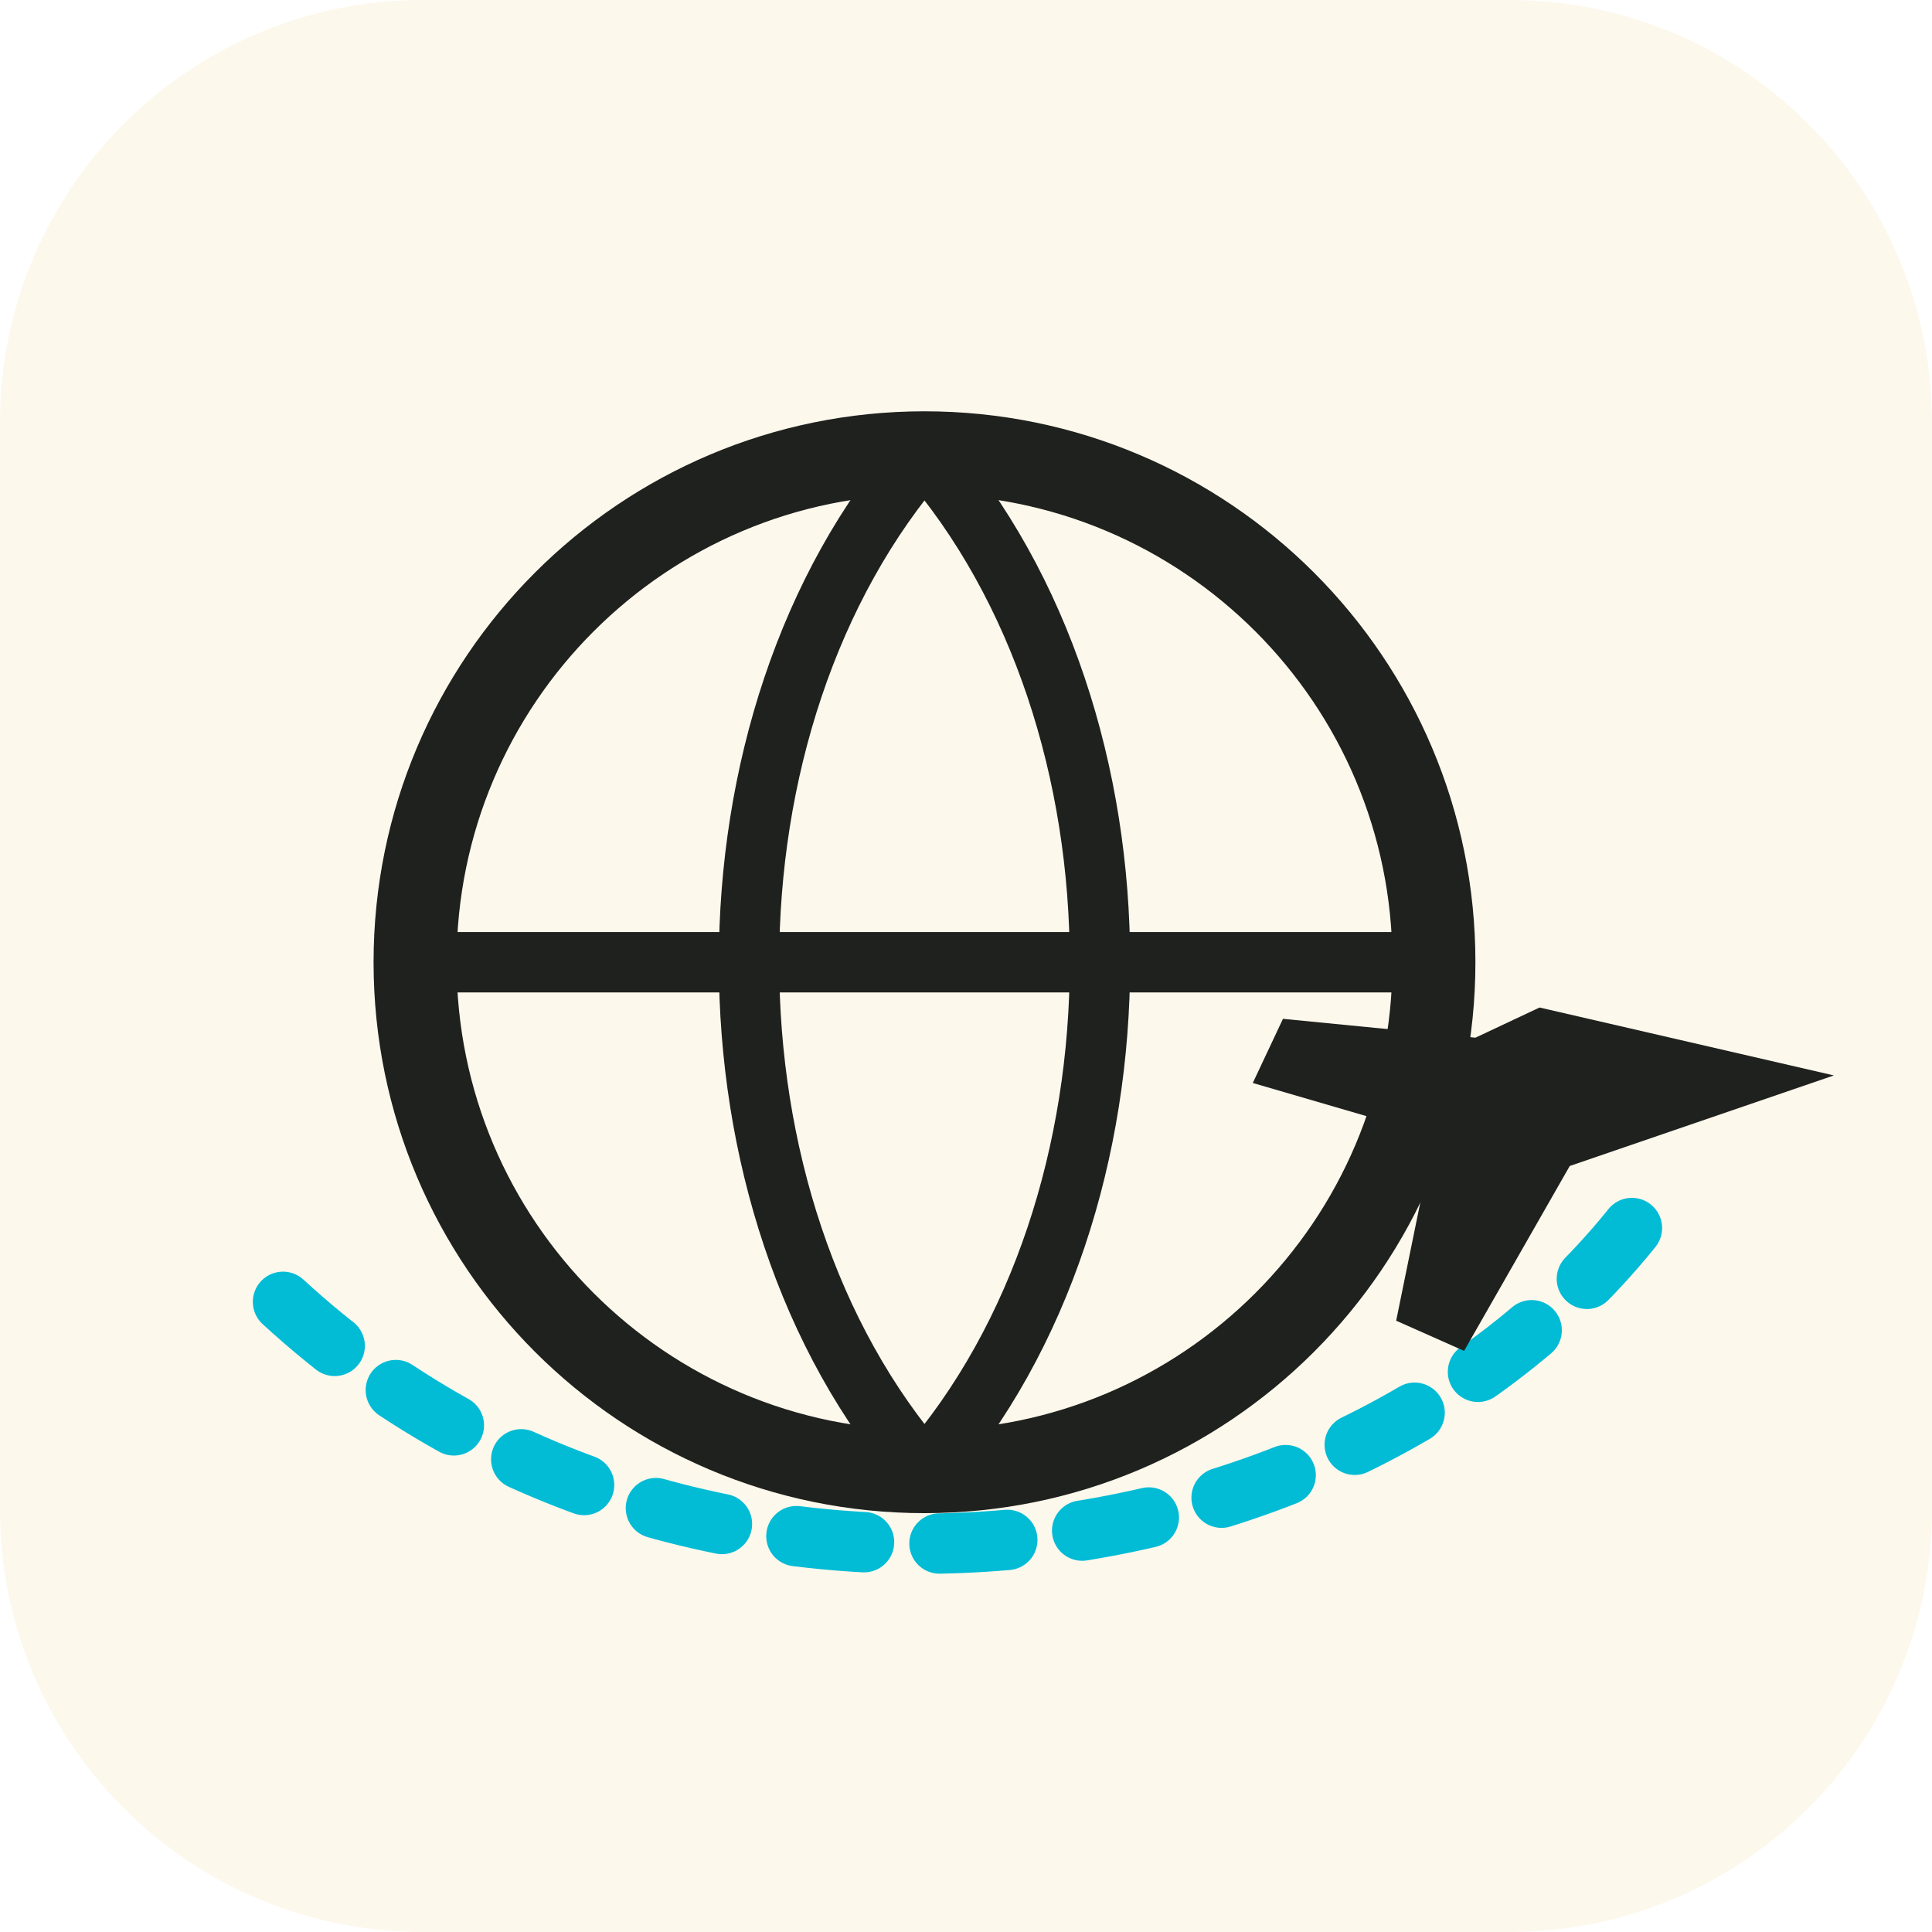
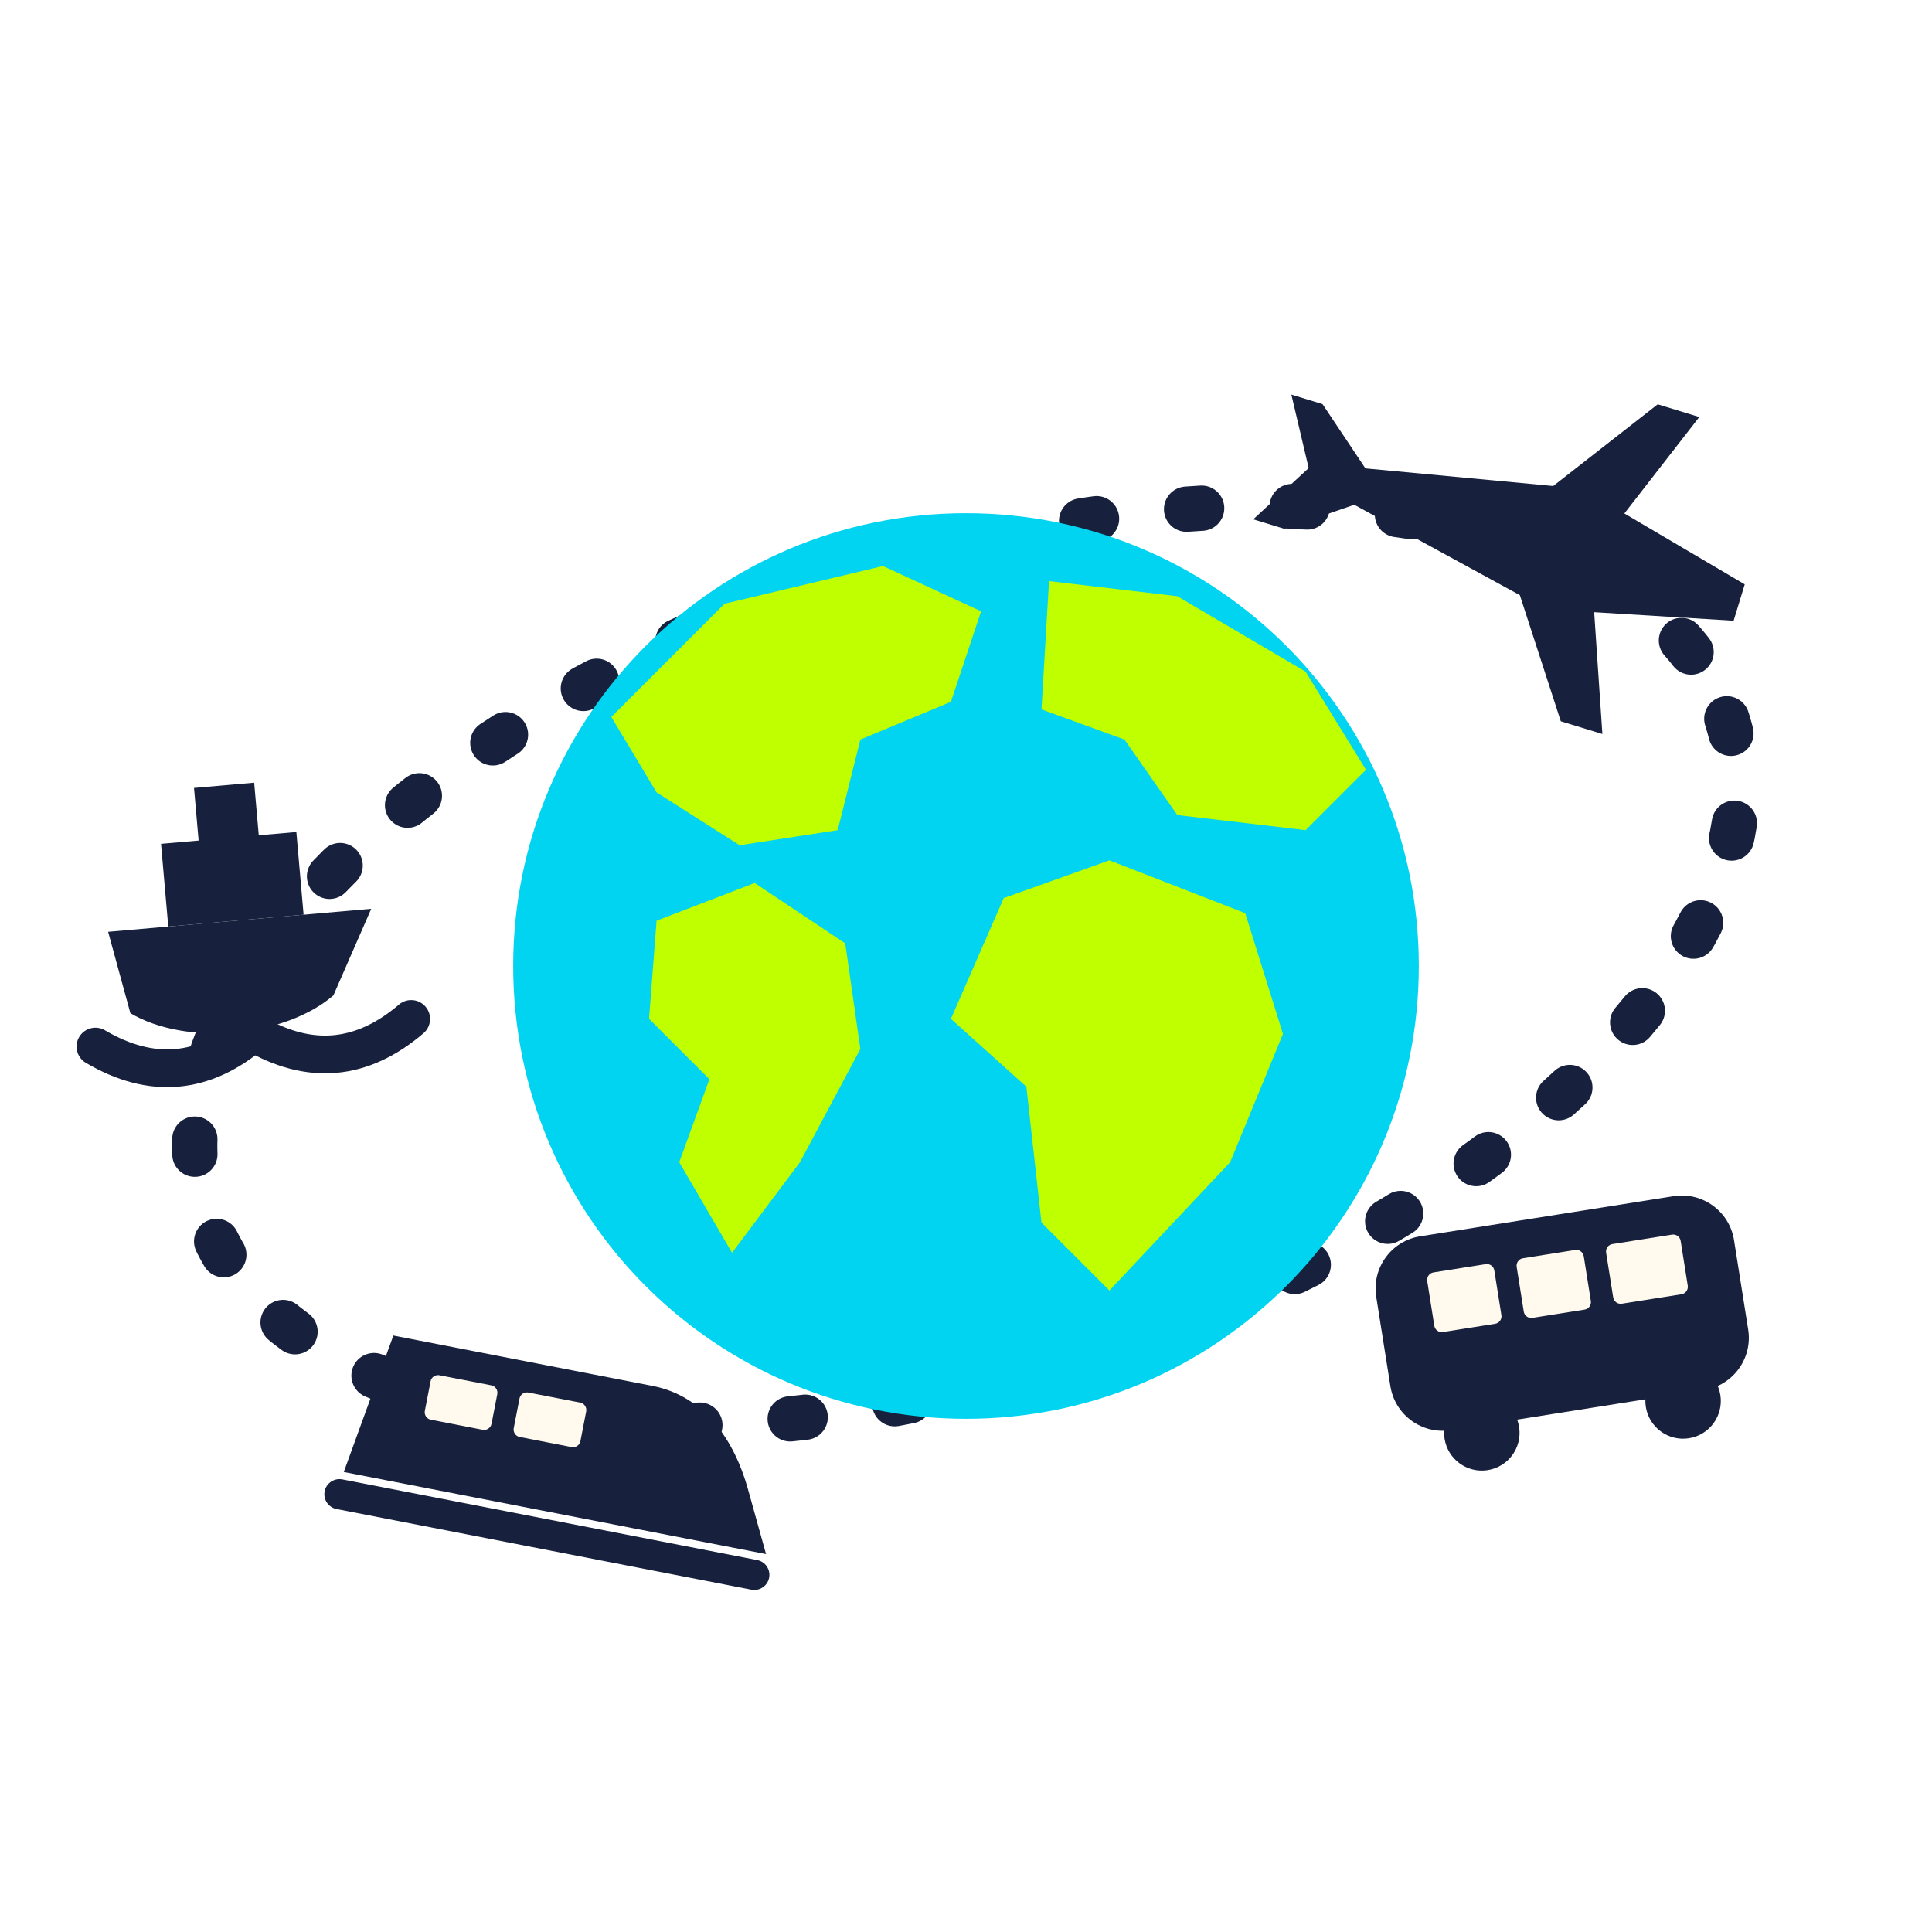
- <svg xmlns="http://www.w3.org/2000/svg" viewBox="0 0 512 512">
-   <rect width="512" height="512" rx="112" fill="#FDF8EC" />
-   <circle cx="245" cy="255" r="135" fill="none" stroke="#1f211e" stroke-width="22" />
-   <path d="M110 255h270M245 120c-62 71-62 199 0 270M245 120c62 71 62 199 0 270" fill="none" stroke="#1f211e" stroke-width="16" stroke-linecap="round" />
-   <path d="M75 345c112 103 294 74 366-31" fill="none" stroke="#02BCD6" stroke-width="16" stroke-dasharray="18 20" stroke-linecap="round" />
-   <path d="M408 267l78 18-70 24-28 49-18-8 10-49-48-14 8-17 51 5z" fill="#1f211e" />
+ <svg xmlns="http://www.w3.org/2000/svg" viewBox="0 0 256 256" role="img" aria-label="WozzaWorld">
+   <defs>
+     <clipPath id="globeClip">
+       <circle cx="128" cy="128" r="60" />
+     </clipPath>
+   </defs>
+   <ellipse cx="128" cy="128" rx="106" ry="54" transform="rotate(-18 128 128)" fill="none" stroke="#17213D" stroke-width="6" stroke-linecap="round" stroke-dasharray="2 12" />
+   <circle cx="128" cy="128" r="60" fill="#00D4F0" />
+   <g clip-path="url(#globeClip)" fill="#BFFF00">
+     <path d="M81 95l15-15 21-5 13 6-4 12-12 5-3 12-13 2-11-7z" />
+     <path d="M139 77l17 2 17 10 8 13-8 8-17-2-7-10-11-4z" />
+     <path d="M133 119l14-5 18 7 5 16-7 17-16 17-9-9-2-18-10-9z" />
+     <path d="M87 122l13-5 12 8 2 14-8 15-9 12-7-12 4-11-8-8z" />
+   </g>
+   <g fill="#17213D">
+     <g transform="translate(202 67) rotate(17) scale(.72)">
+       <path d="M-30 2L4-5 18-25h8l-8 21 25 6v7L18 15l8 21h-8L4 16l-34-7-11 8h-6l7-12-7-12h6z" />
+     </g>
+     <g transform="translate(31 119) rotate(-5)">
+       <path d="M-17 3h35l-6 11c-7 5-20 5-27 0z" />
+       <path d="M-9-8h18v11H-9zM-4-15h8v7h-8z" />
+       <path d="M-20 18c7 5 14 5 21 0 7 5 14 5 21 0" fill="none" stroke="#17213D" stroke-width="5" stroke-linecap="round" />
+     </g>
+     <g transform="translate(72 190) rotate(11)">
+       <path d="M-22-9h35c7 0 12 5 15 11l4 8H-25z" />
+       <rect x="-16" y="-5" width="9" height="6" rx="1" fill="#FFF9EE" />
+       <rect x="-4" y="-5" width="9" height="6" rx="1" fill="#FFF9EE" />
+       <path d="M-25 13h56" fill="none" stroke="#17213D" stroke-width="4" stroke-linecap="round" />
+     </g>
+     <g transform="translate(207 174) rotate(-9)">
+       <rect x="-24" y="-13" width="48" height="26" rx="7" />
+       <rect x="-17" y="-8" width="9" height="8" rx="1" fill="#FFF9EE" />
+       <rect x="-5" y="-8" width="9" height="8" rx="1" fill="#FFF9EE" />
+       <rect x="7" y="-8" width="10" height="8" rx="1" fill="#FFF9EE" />
+       <circle cx="-13" cy="14" r="5" />
+       <circle cx="14" cy="14" r="5" />
+     </g>
+   </g>
</svg>
